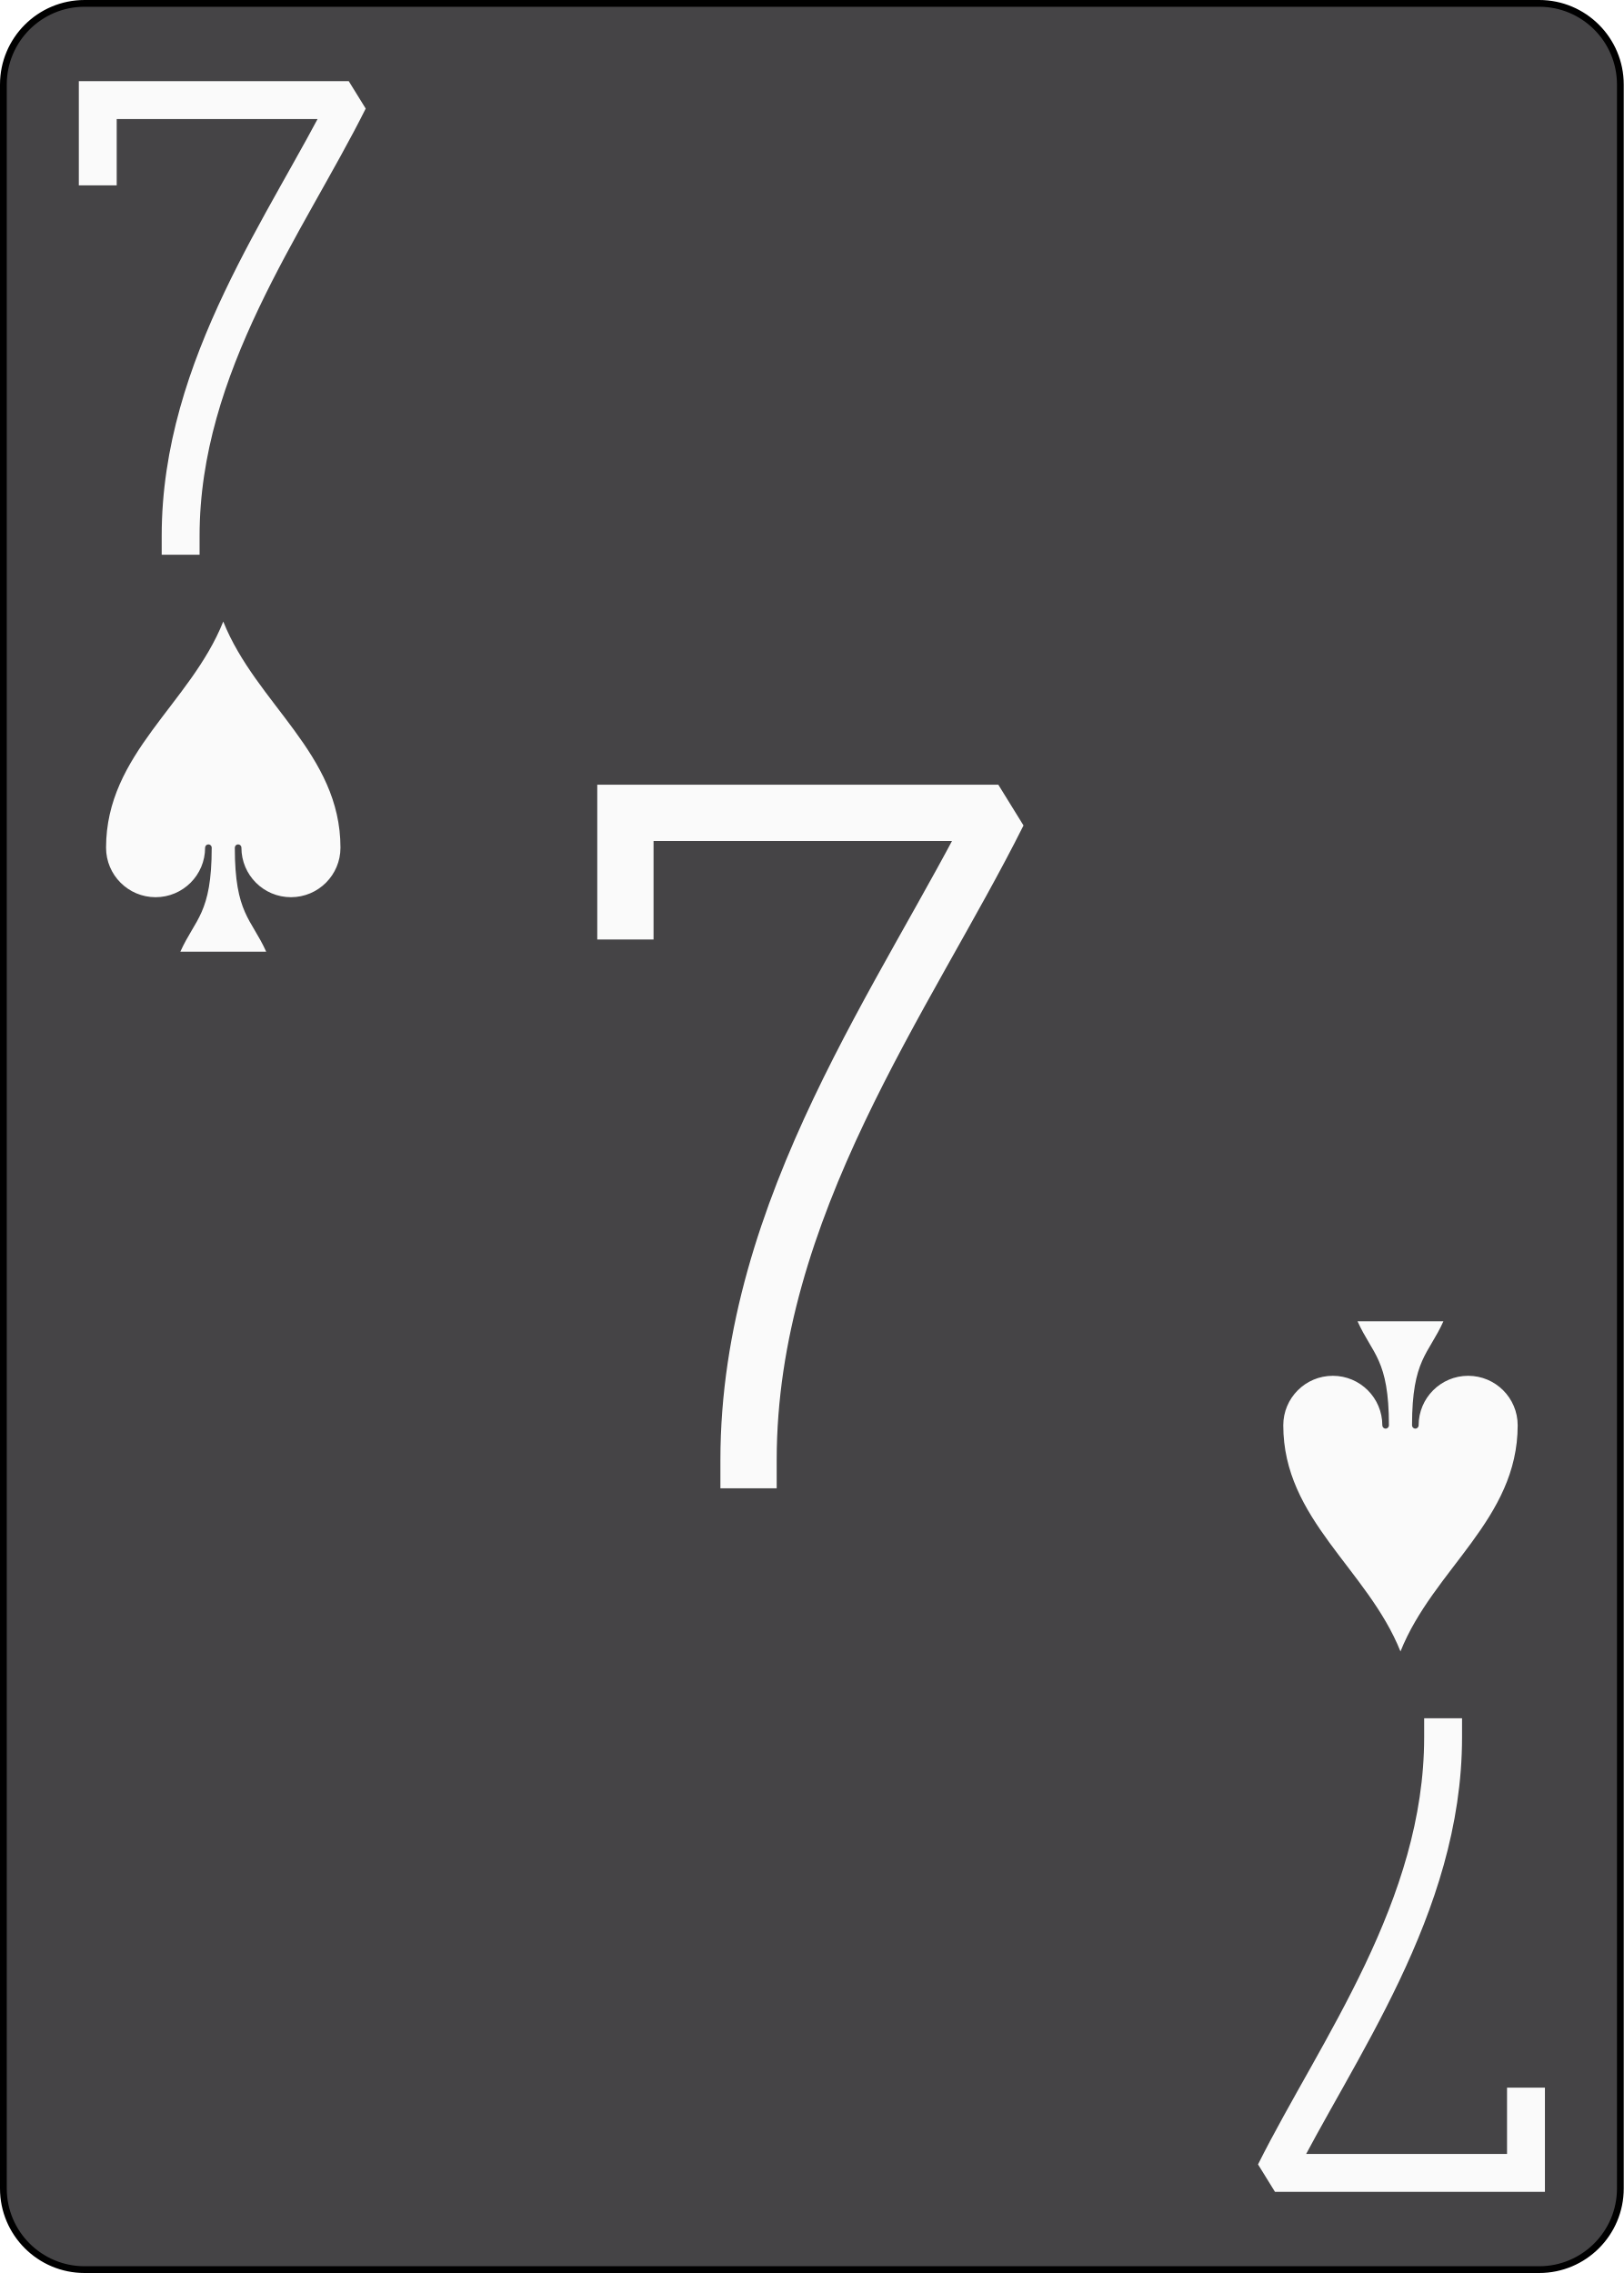
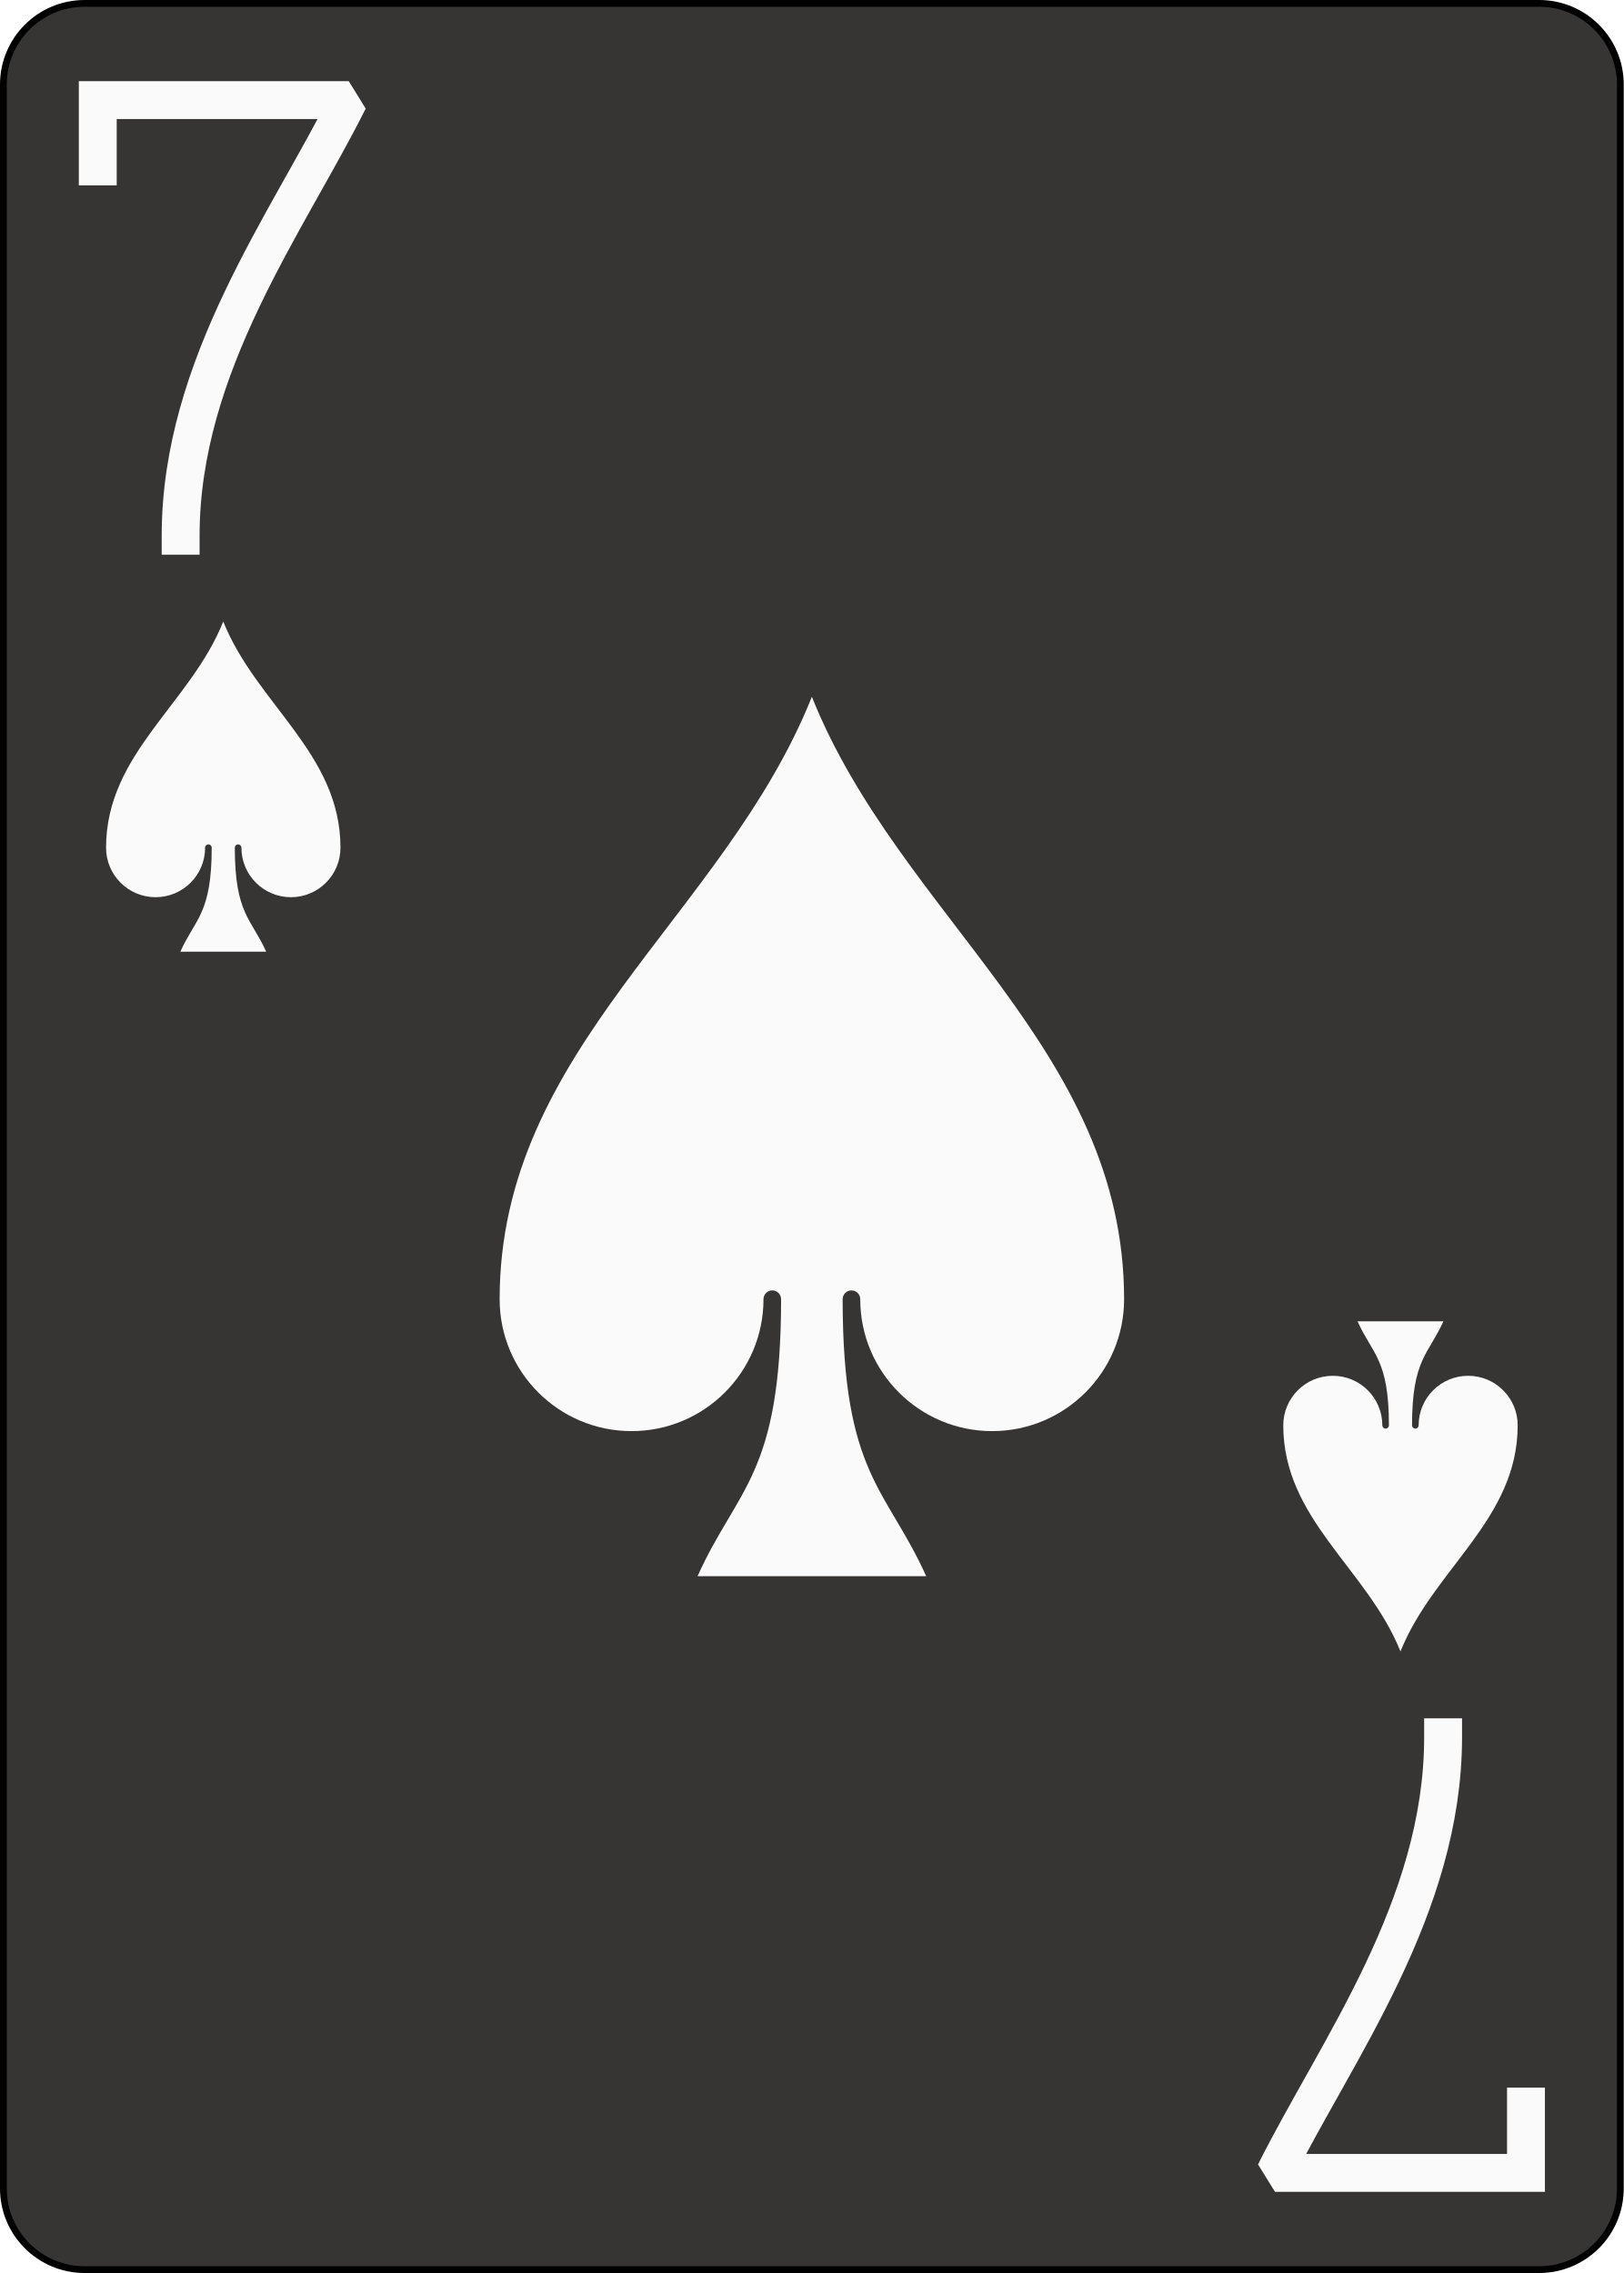
<svg xmlns="http://www.w3.org/2000/svg" xmlns:xlink="http://www.w3.org/1999/xlink" class="card" face="7S" height="3.5in" preserveAspectRatio="none" viewBox="-120 -168 240 336" width="2.5in">
  <defs>
+     <symbol id="VS7" viewBox="-500 -500 1000 1000" preserveAspectRatio="xMinYMid">
+       <path d="M-265 -320L-265 -460L265 -460C135 -200 -90 100 -90 460" stroke="#fafafa" stroke-width="80" stroke-linecap="square" stroke-miterlimit="1.5" fill="none" />
+     </symbol>
    <symbol id="SS7" viewBox="-600 -600 1200 1200" preserveAspectRatio="xMinYMid">
      <path d="M0 -500C100 -250 355 -100 355 185A150 150 0 0 1 55 185A10 10 0 0 0 35 185C35 385 85 400 130 500L-130 500C-85 400 -35 385 -35 185A10 10 0 0 0 -55 185A150 150 0 0 1 -355 185C-355 -100 -100 -250 0 -500Z" fill="#fafafa" />
    </symbol>
-     <symbol id="VS7" viewBox="-500 -500 1000 1000" preserveAspectRatio="xMinYMid">
-       <path d="M-265 -320L-265 -460L265 -460C135 -200 -90 100 -90 460" stroke="#fafafa" stroke-width="80" stroke-linecap="square" stroke-miterlimit="1.5" fill="none" />
-     </symbol>
  </defs>
-   <rect width="239" height="335" x="-119.5" y="-167.5" rx="12" ry="12" fill="#454446" stroke="black" />
+   <rect width="239" height="335" x="-119.5" y="-167.5" rx="12" ry="12" fill="#373434" stroke="black" />
+   <use xlink:href="#SS7" height="156" width="156" x="-78" y="-78" />
  <use xlink:href="#VS7" height="70" width="70" x="-122" y="-156" />
  <use xlink:href="#SS7" height="58.558" width="58.558" x="-116.279" y="-81" />
-   <use xlink:href="#VS7" height="104" width="104" x="-52" y="-52" />
  <g transform="rotate(180)">
    <use xlink:href="#VS7" height="70" width="70" x="-122" y="-156" />
    <use xlink:href="#SS7" height="58.558" width="58.558" x="-116.279" y="-81" />
  </g>
</svg>
